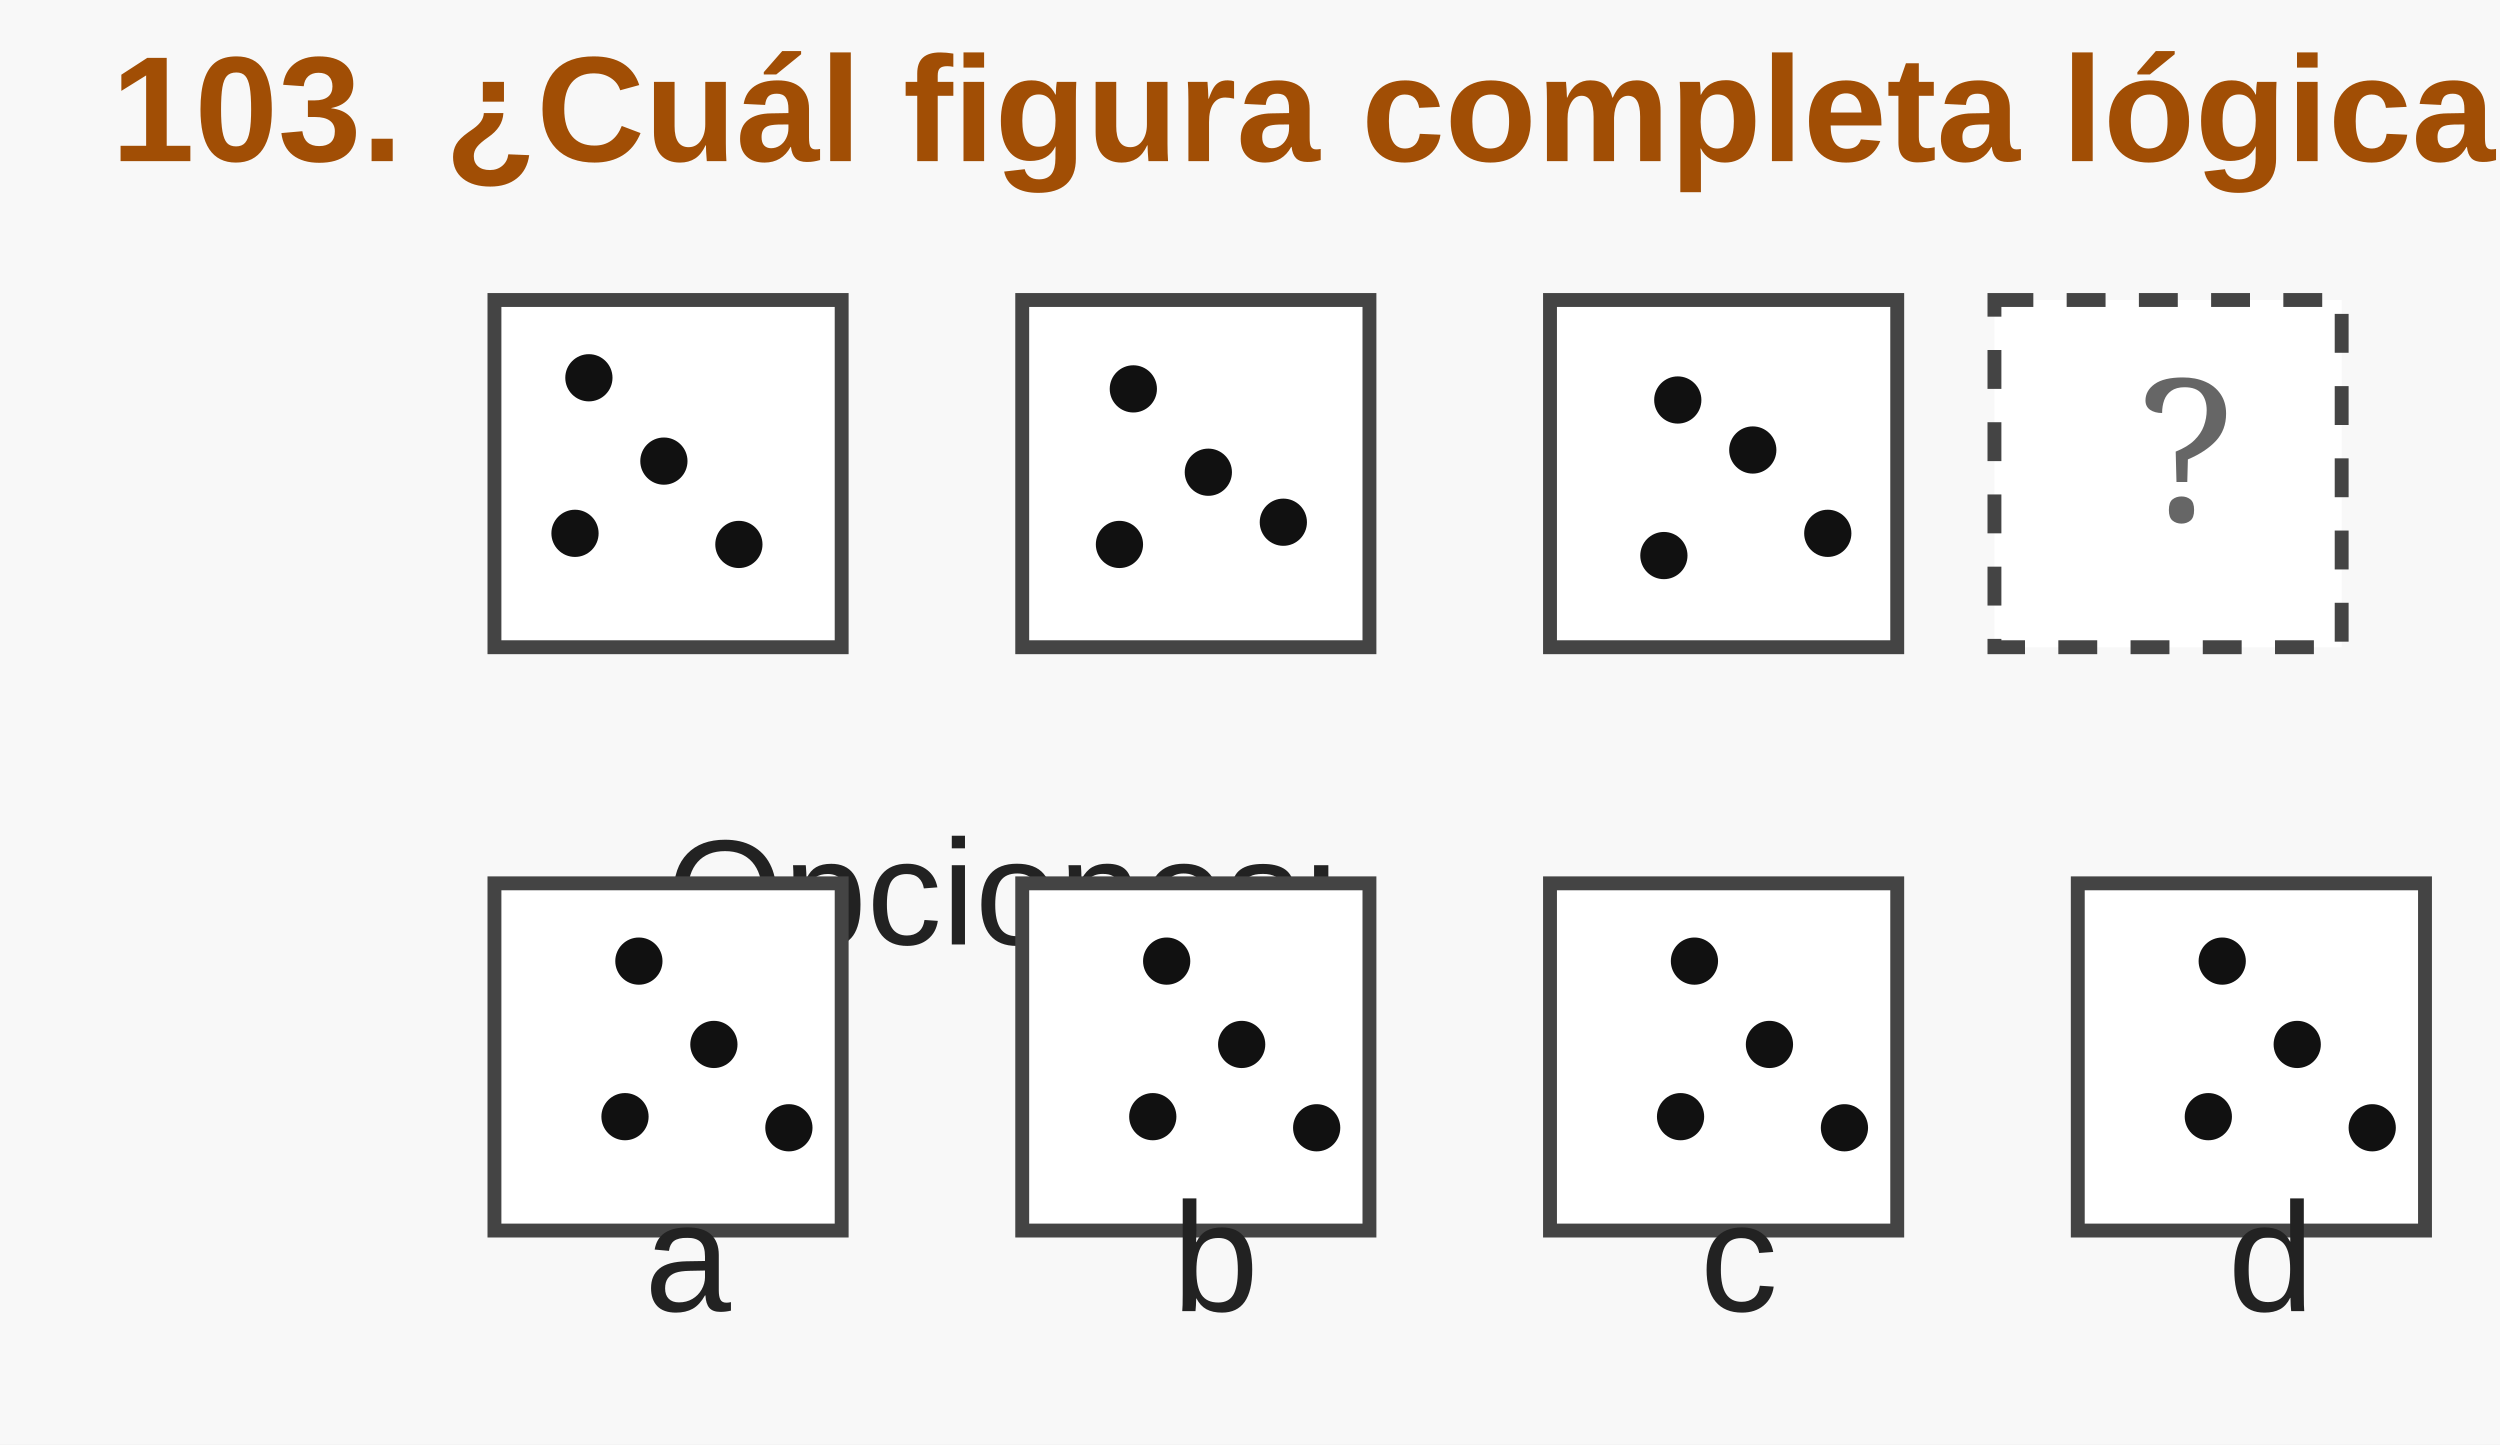
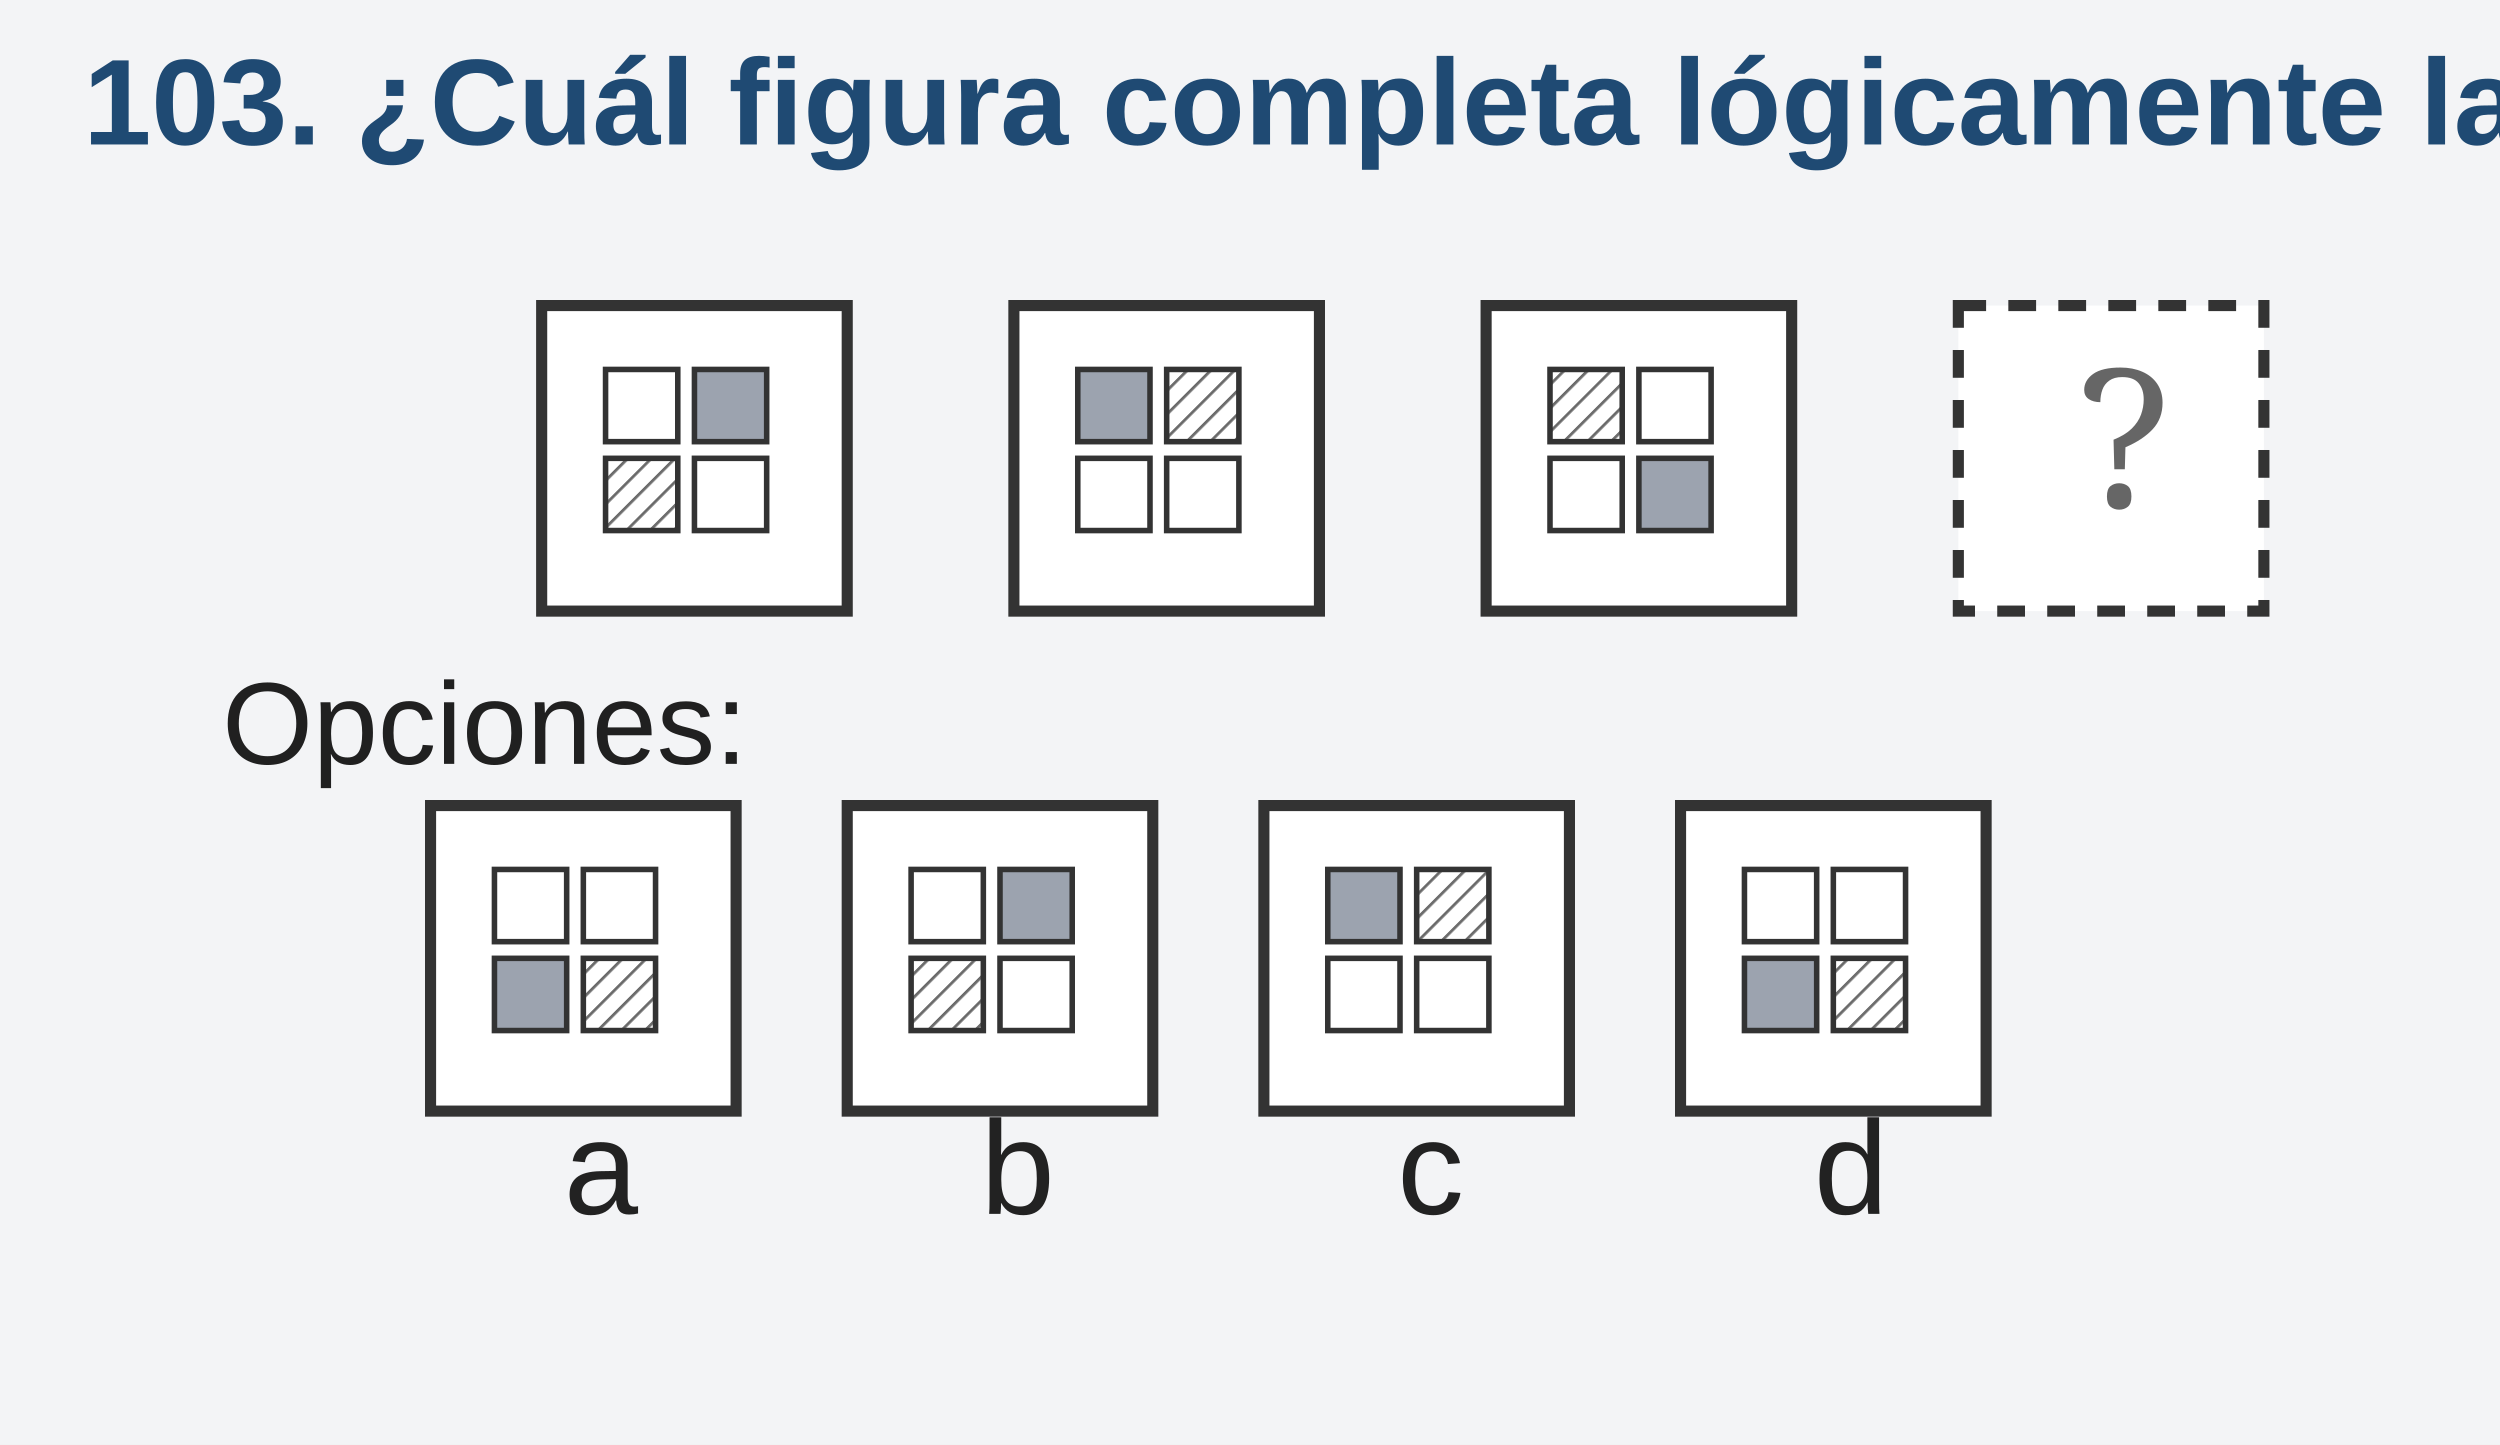
<svg xmlns="http://www.w3.org/2000/svg" width="900" height="520" viewBox="0 0 900 520">
-   <rect width="100%" height="100%" fill="#f8f8f8" />
-   <text x="40" y="58" font-family="Arial" font-size="54" font-weight="700" fill="#a14e05">103. ¿Cuál figura completa lógicamente la serie?</text>
-   <text x="240" y="340" font-family="Arial" font-size="54" fill="#222">Opciones:</text>
-   <rect x="178" y="108" width="125" height="125" fill="white" stroke="#444" stroke-width="5" />
-   <circle cx="212" cy="136" r="8.5" fill="#111" />
-   <circle cx="239" cy="166" r="8.5" fill="#111" />
-   <circle cx="266" cy="196" r="8.5" fill="#111" />
-   <circle cx="207" cy="192" r="8.5" fill="#111" />
-   <rect x="368" y="108" width="125" height="125" fill="white" stroke="#444" stroke-width="5" />
-   <circle cx="408" cy="140" r="8.5" fill="#111" />
-   <circle cx="435" cy="170" r="8.5" fill="#111" />
-   <circle cx="462" cy="188" r="8.5" fill="#111" />
-   <circle cx="403" cy="196" r="8.5" fill="#111" />
-   <rect x="558" y="108" width="125" height="125" fill="white" stroke="#444" stroke-width="5" />
-   <circle cx="604" cy="144" r="8.5" fill="#111" />
-   <circle cx="631" cy="162" r="8.5" fill="#111" />
-   <circle cx="658" cy="192" r="8.5" fill="#111" />
-   <circle cx="599" cy="200" r="8.5" fill="#111" />
-   <rect x="718" y="108" width="125" height="125" fill="white" stroke="#444" stroke-width="5" stroke-dasharray="14 12" />
-   <text x="770" y="188" font-family="Georgia" font-size="72" fill="#666">?</text>
-   <rect x="178" y="318" width="125" height="125" fill="white" stroke="#444" stroke-width="5" />
-   <circle cx="230" cy="346" r="8.5" fill="#111" />
-   <circle cx="257" cy="376" r="8.5" fill="#111" />
-   <circle cx="284" cy="406" r="8.5" fill="#111" />
-   <circle cx="225" cy="402" r="8.5" fill="#111" />
-   <text x="232" y="472" font-family="Arial" font-size="56" fill="#222">a</text>
-   <rect x="368" y="318" width="125" height="125" fill="white" stroke="#444" stroke-width="5" />
-   <circle cx="420" cy="346" r="8.5" fill="#111" />
-   <circle cx="447" cy="376" r="8.5" fill="#111" />
-   <circle cx="474" cy="406" r="8.5" fill="#111" />
-   <circle cx="415" cy="402" r="8.5" fill="#111" />
-   <text x="422" y="472" font-family="Arial" font-size="56" fill="#222">b</text>
-   <rect x="558" y="318" width="125" height="125" fill="white" stroke="#444" stroke-width="5" />
-   <circle cx="610" cy="346" r="8.5" fill="#111" />
-   <circle cx="637" cy="376" r="8.5" fill="#111" />
-   <circle cx="664" cy="406" r="8.5" fill="#111" />
-   <circle cx="605" cy="402" r="8.5" fill="#111" />
-   <text x="612" y="472" font-family="Arial" font-size="56" fill="#222">c</text>
-   <rect x="748" y="318" width="125" height="125" fill="white" stroke="#444" stroke-width="5" />
-   <circle cx="800" cy="346" r="8.5" fill="#111" />
-   <circle cx="827" cy="376" r="8.5" fill="#111" />
-   <circle cx="854" cy="406" r="8.5" fill="#111" />
-   <circle cx="795" cy="402" r="8.5" fill="#111" />
-   <text x="802" y="472" font-family="Arial" font-size="56" fill="#222">d</text>
+   <rect width="100%" height="100%" fill="#f3f4f6" />
+   <text x="30" y="52" font-family="Arial" font-size="44" font-weight="700" fill="#1f4a73">103. ¿Cuál figura completa lógicamente la serie?</text>
+   <text x="80" y="275" font-family="Arial" font-size="42" fill="#202020">Opciones:</text>
+   <defs>
+     <pattern id="hatch" width="6" height="6" patternUnits="userSpaceOnUse" patternTransform="rotate(45)">
+       <line x1="0" y1="0" x2="0" y2="6" stroke="#666" stroke-width="2" />
+     </pattern>
+   </defs>
+   <rect x="195" y="110" width="110" height="110" fill="white" stroke="#333" stroke-width="4" />
+   <rect x="218" y="133" width="26" height="26" fill="#fff" stroke="#333" stroke-width="2" />
+   <rect x="250" y="133" width="26" height="26" fill="#9ca3af" stroke="#333" stroke-width="2" />
+   <rect x="218" y="165" width="26" height="26" fill="url(#hatch)" stroke="#333" stroke-width="2" />
+   <rect x="250" y="165" width="26" height="26" fill="#fff" stroke="#333" stroke-width="2" />
+   <rect x="365" y="110" width="110" height="110" fill="white" stroke="#333" stroke-width="4" />
+   <rect x="388" y="133" width="26" height="26" fill="#9ca3af" stroke="#333" stroke-width="2" />
+   <rect x="420" y="133" width="26" height="26" fill="url(#hatch)" stroke="#333" stroke-width="2" />
+   <rect x="388" y="165" width="26" height="26" fill="#fff" stroke="#333" stroke-width="2" />
+   <rect x="420" y="165" width="26" height="26" fill="#fff" stroke="#333" stroke-width="2" />
+   <rect x="535" y="110" width="110" height="110" fill="white" stroke="#333" stroke-width="4" />
+   <rect x="558" y="133" width="26" height="26" fill="url(#hatch)" stroke="#333" stroke-width="2" />
+   <rect x="590" y="133" width="26" height="26" fill="#fff" stroke="#333" stroke-width="2" />
+   <rect x="558" y="165" width="26" height="26" fill="#fff" stroke="#333" stroke-width="2" />
+   <rect x="590" y="165" width="26" height="26" fill="#9ca3af" stroke="#333" stroke-width="2" />
+   <rect x="705" y="110" width="110" height="110" fill="white" stroke="#333" stroke-width="4" stroke-dasharray="10 8" />
+   <text x="748" y="183" font-family="Georgia" font-size="70" fill="#666">?</text>
+   <rect x="155" y="290" width="110" height="110" fill="white" stroke="#333" stroke-width="4" />
+   <rect x="178" y="313" width="26" height="26" fill="#fff" stroke="#333" stroke-width="2" />
+   <rect x="210" y="313" width="26" height="26" fill="#fff" stroke="#333" stroke-width="2" />
+   <rect x="178" y="345" width="26" height="26" fill="#9ca3af" stroke="#333" stroke-width="2" />
+   <rect x="210" y="345" width="26" height="26" fill="url(#hatch)" stroke="#333" stroke-width="2" />
+   <text x="203" y="437" font-family="Arial" font-size="48" fill="#222">a</text>
+   <rect x="305" y="290" width="110" height="110" fill="white" stroke="#333" stroke-width="4" />
+   <rect x="328" y="313" width="26" height="26" fill="#fff" stroke="#333" stroke-width="2" />
+   <rect x="360" y="313" width="26" height="26" fill="#9ca3af" stroke="#333" stroke-width="2" />
+   <rect x="328" y="345" width="26" height="26" fill="url(#hatch)" stroke="#333" stroke-width="2" />
+   <rect x="360" y="345" width="26" height="26" fill="#fff" stroke="#333" stroke-width="2" />
+   <text x="353" y="437" font-family="Arial" font-size="48" fill="#222">b</text>
+   <rect x="455" y="290" width="110" height="110" fill="white" stroke="#333" stroke-width="4" />
+   <rect x="478" y="313" width="26" height="26" fill="#9ca3af" stroke="#333" stroke-width="2" />
+   <rect x="510" y="313" width="26" height="26" fill="url(#hatch)" stroke="#333" stroke-width="2" />
+   <rect x="478" y="345" width="26" height="26" fill="#fff" stroke="#333" stroke-width="2" />
+   <rect x="510" y="345" width="26" height="26" fill="#fff" stroke="#333" stroke-width="2" />
+   <text x="503" y="437" font-family="Arial" font-size="48" fill="#222">c</text>
+   <rect x="605" y="290" width="110" height="110" fill="white" stroke="#333" stroke-width="4" />
+   <rect x="628" y="313" width="26" height="26" fill="#fff" stroke="#333" stroke-width="2" />
+   <rect x="660" y="313" width="26" height="26" fill="#fff" stroke="#333" stroke-width="2" />
+   <rect x="628" y="345" width="26" height="26" fill="#9ca3af" stroke="#333" stroke-width="2" />
+   <rect x="660" y="345" width="26" height="26" fill="url(#hatch)" stroke="#333" stroke-width="2" />
+   <text x="653" y="437" font-family="Arial" font-size="48" fill="#222">d</text>
</svg>
